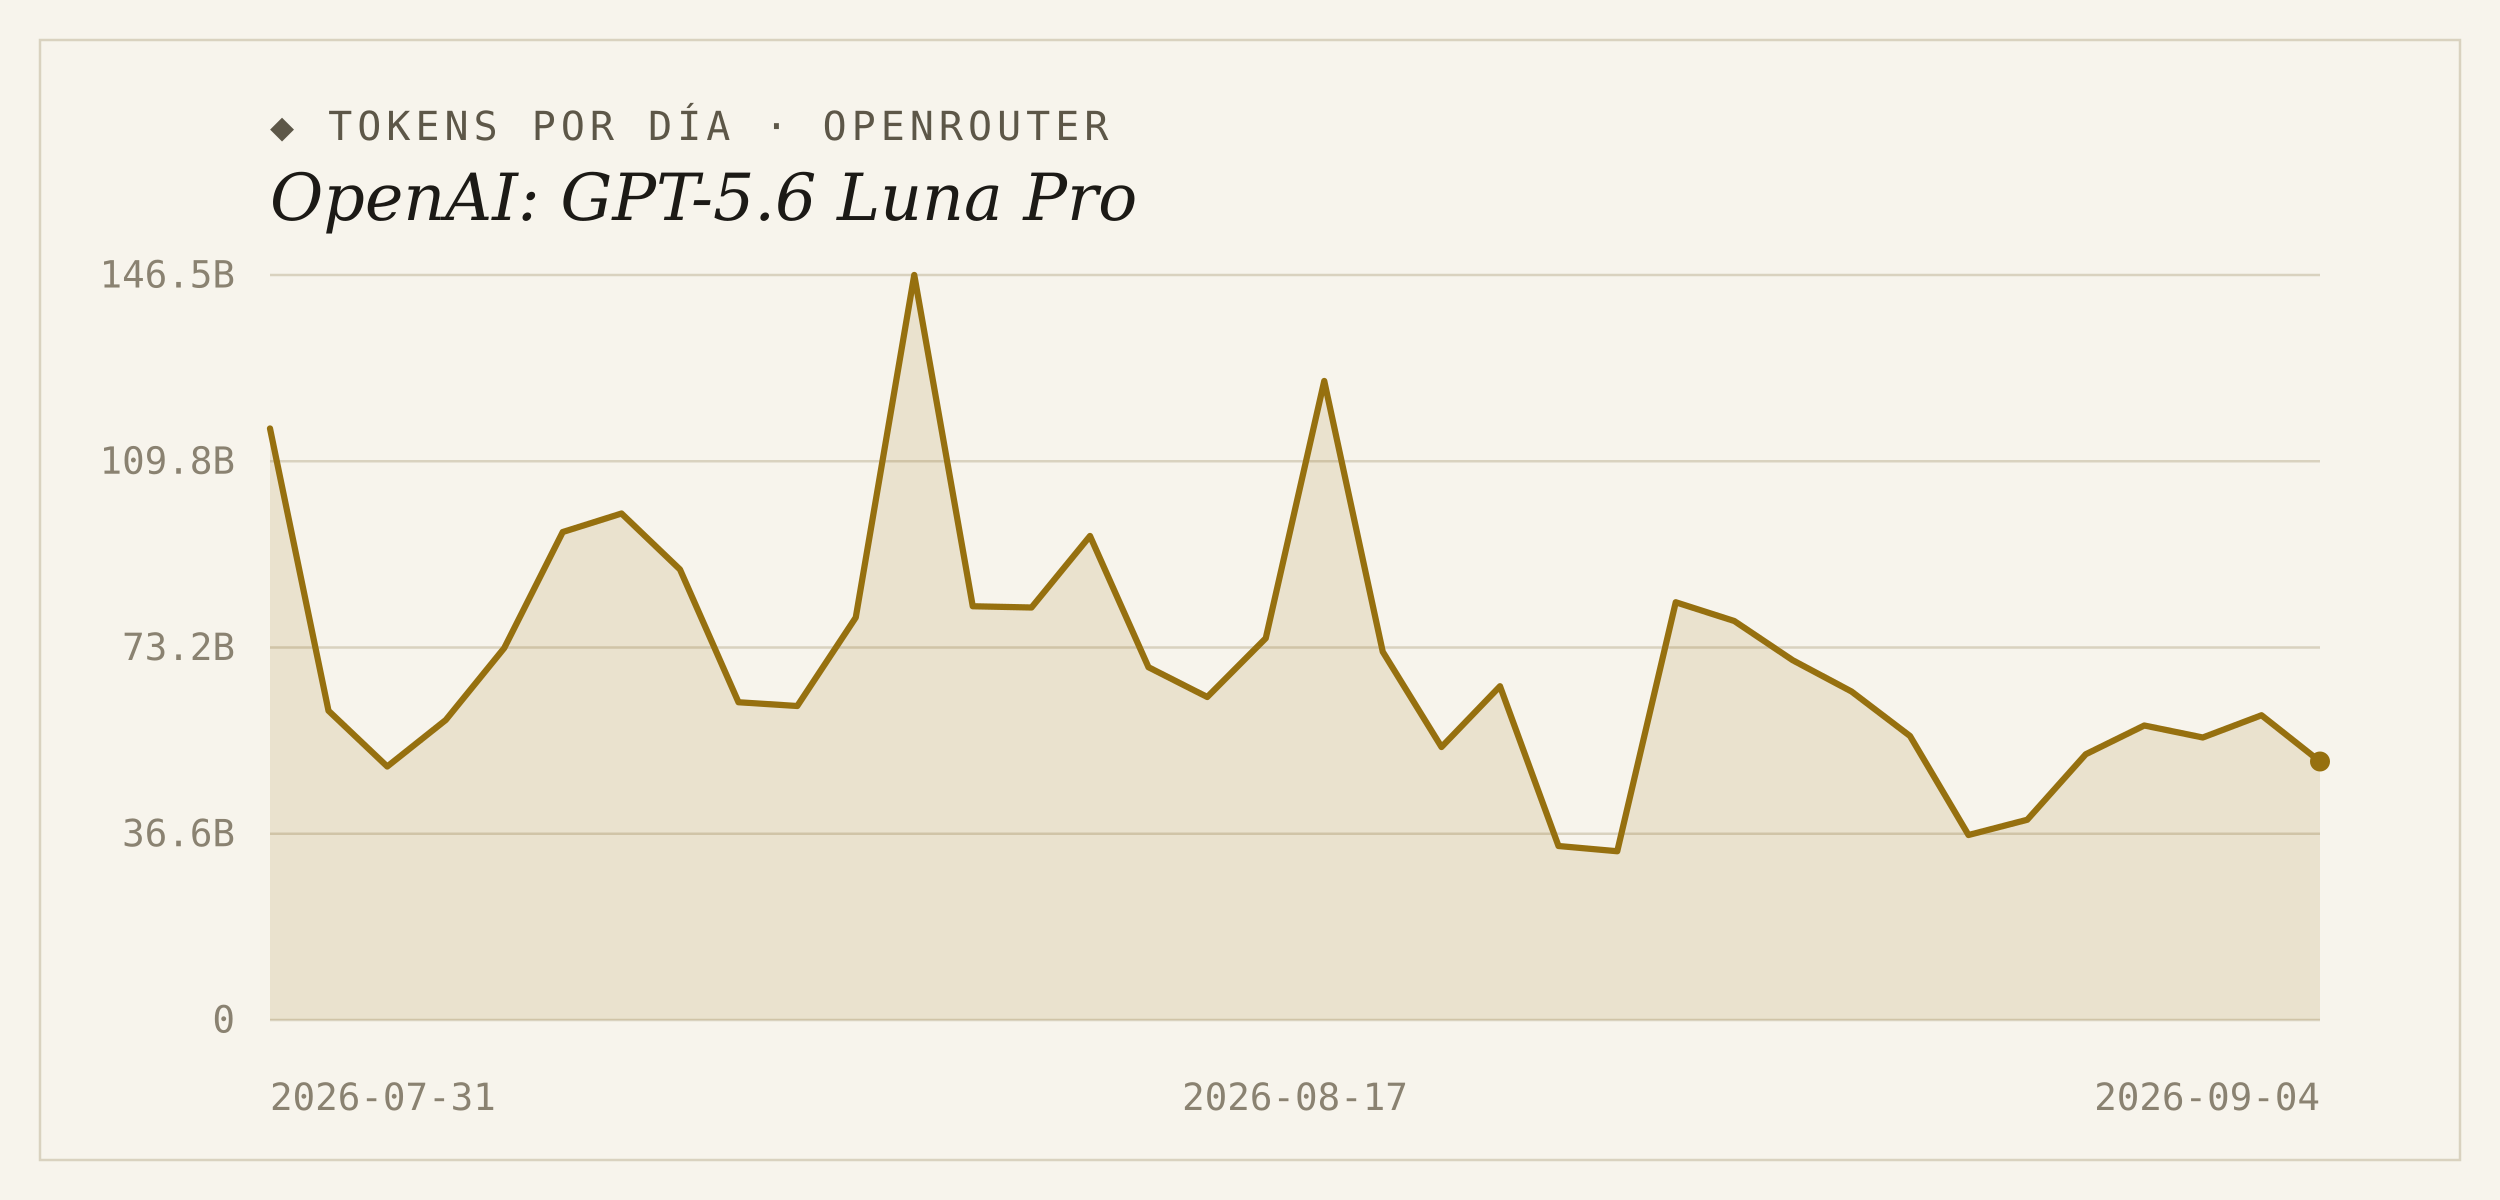
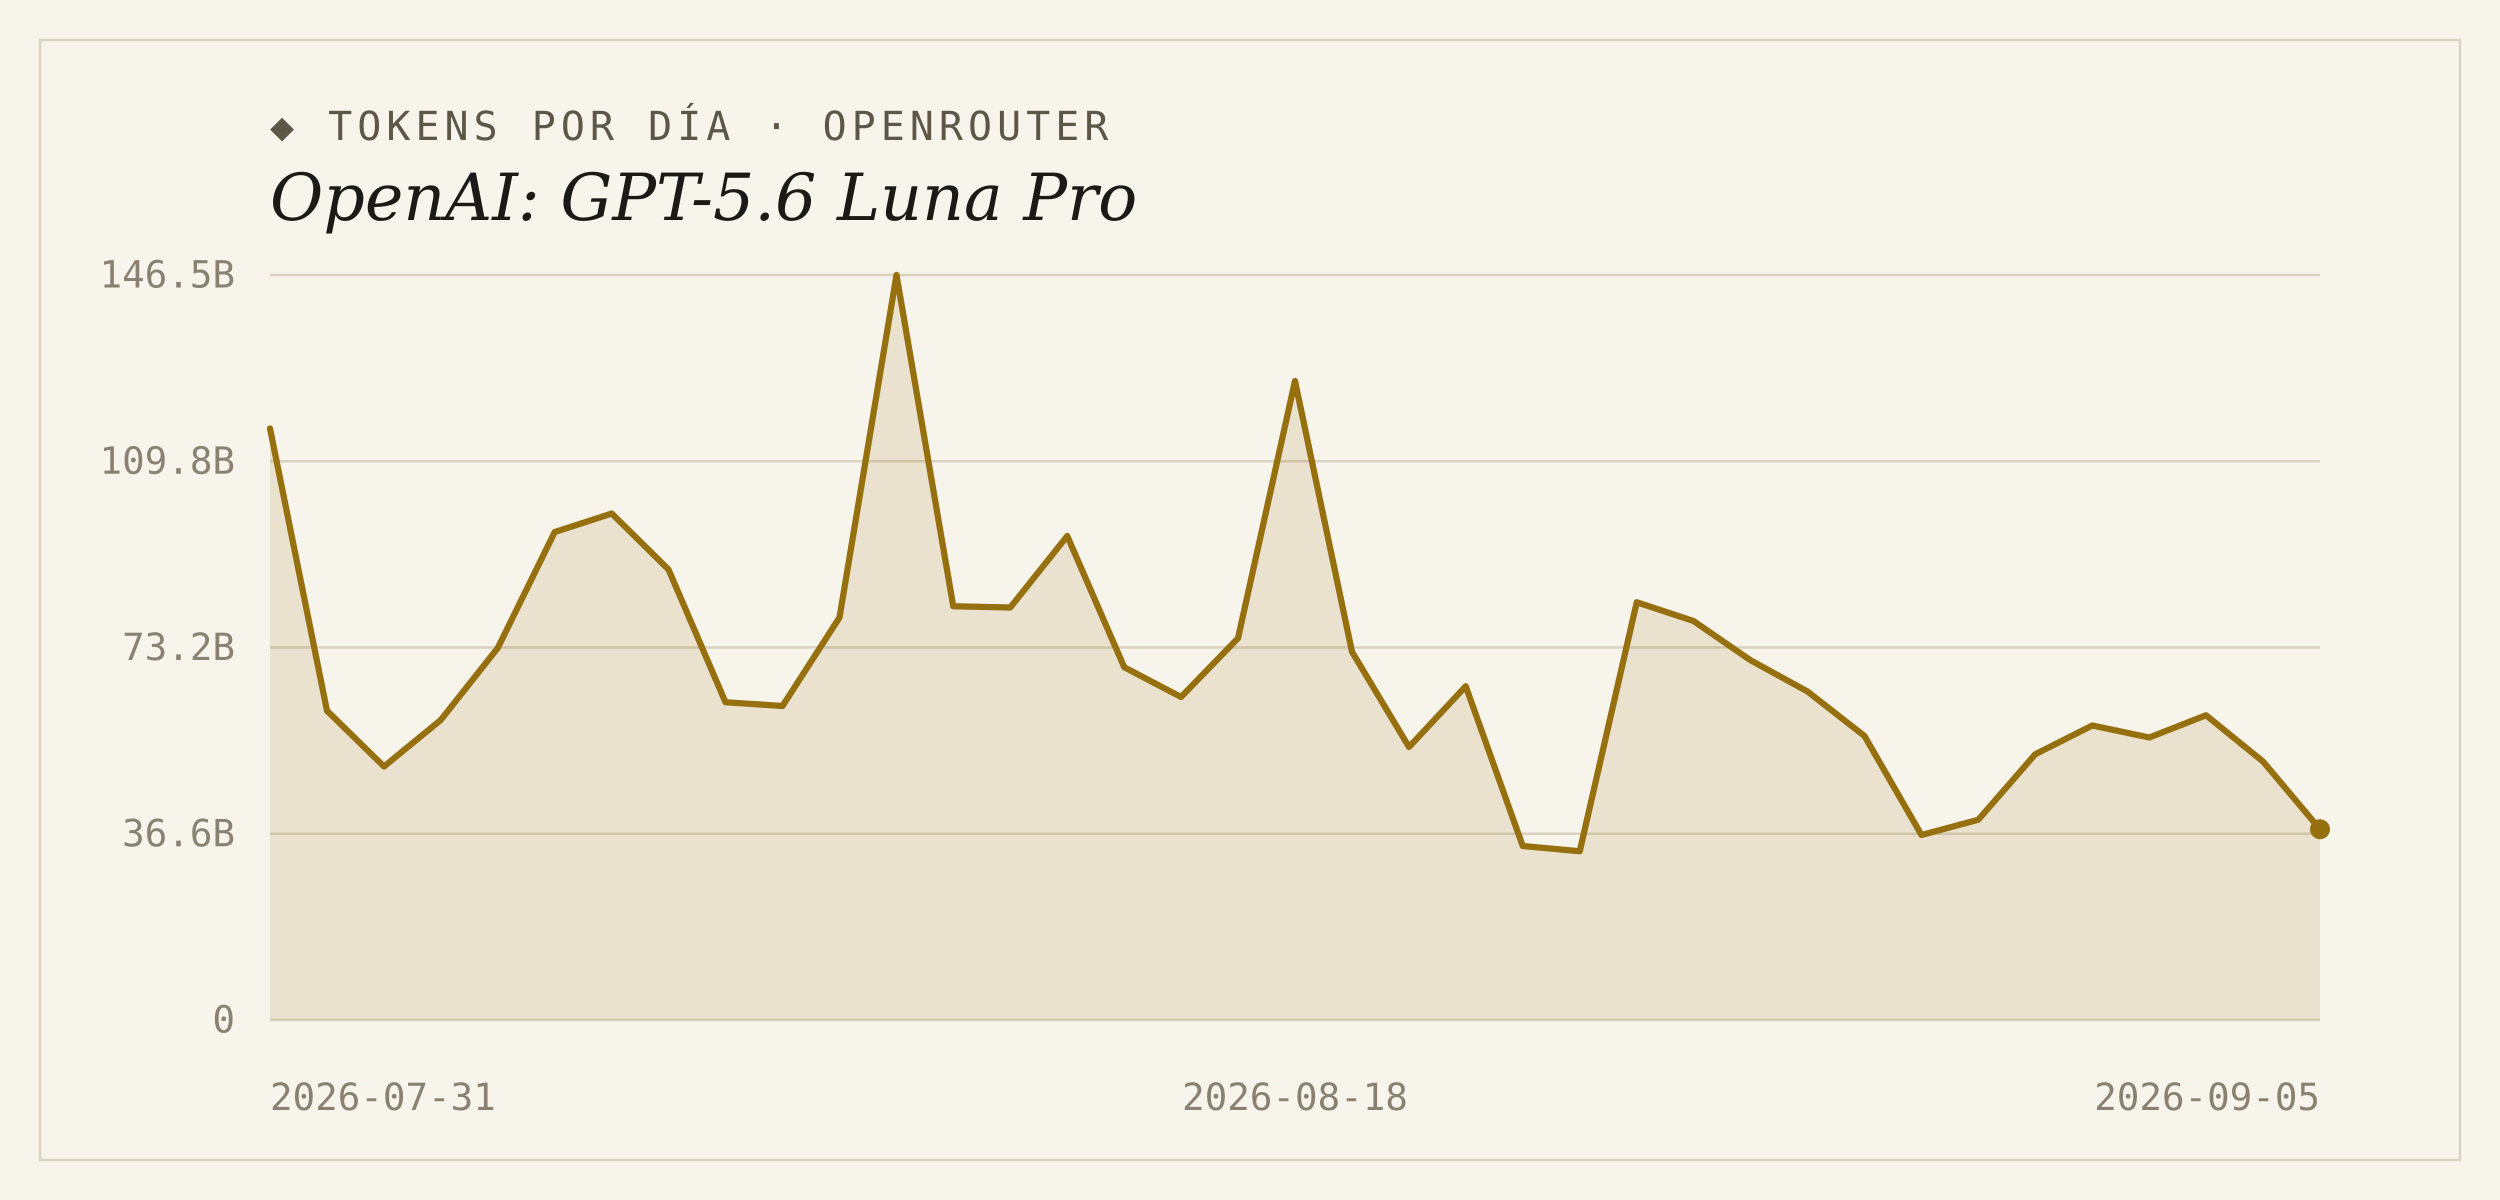
<svg xmlns="http://www.w3.org/2000/svg" width="1000" height="480" viewBox="0 0 1000 480">
  <rect width="1000" height="480" fill="#f7f4ec" />
  <rect x="16" y="16" width="968" height="448" fill="none" stroke="#d9d2bf" stroke-width="1" />
  <text x="108" y="56" font-family="'DejaVu Sans Mono', Consolas, monospace" font-size="16" letter-spacing="2" fill="#5d5748">◆ TOKENS POR DÍA · OPENROUTER</text>
  <text x="108" y="88" font-family="Georgia, 'DejaVu Serif', serif" font-size="26" font-style="italic" fill="#1c1a16">OpenAI: GPT-5.6 Luna Pro</text>
  <line x1="108" y1="408.0" x2="928" y2="408.0" stroke="#d9d2bf" stroke-width="1" />
  <text x="94" y="413" text-anchor="end" font-family="'DejaVu Sans Mono', Consolas, monospace" font-size="15" fill="#8a8271">0</text>
  <line x1="108" y1="333.5" x2="928" y2="333.5" stroke="#d9d2bf" stroke-width="1" />
  <text x="94" y="338.5" text-anchor="end" font-family="'DejaVu Sans Mono', Consolas, monospace" font-size="15" fill="#8a8271">36.6B</text>
  <line x1="108" y1="259.0" x2="928" y2="259.0" stroke="#d9d2bf" stroke-width="1" />
  <text x="94" y="264" text-anchor="end" font-family="'DejaVu Sans Mono', Consolas, monospace" font-size="15" fill="#8a8271">73.2B</text>
  <line x1="108" y1="184.5" x2="928" y2="184.5" stroke="#d9d2bf" stroke-width="1" />
  <text x="94" y="189.5" text-anchor="end" font-family="'DejaVu Sans Mono', Consolas, monospace" font-size="15" fill="#8a8271">109.8B</text>
  <line x1="108" y1="110.0" x2="928" y2="110.0" stroke="#d9d2bf" stroke-width="1" />
  <text x="94" y="115" text-anchor="end" font-family="'DejaVu Sans Mono', Consolas, monospace" font-size="15" fill="#8a8271">146.5B</text>
-   <path d="M 108,408.0 L 108.0,171.4 L 131.4,284.3 L 154.9,306.6 L 178.3,288.0 L 201.7,259.2 L 225.1,212.8 L 248.6,205.4 L 272.0,227.8 L 295.4,280.9 L 318.9,282.4 L 342.3,247.0 L 365.7,110.0 L 389.1,242.5 L 412.6,243.0 L 436.0,214.4 L 459.4,266.9 L 482.9,278.8 L 506.3,255.3 L 529.7,152.4 L 553.1,260.7 L 576.6,298.8 L 600.0,274.5 L 623.4,338.4 L 646.9,340.5 L 670.3,240.9 L 693.7,248.4 L 717.1,264.1 L 740.6,276.6 L 764.0,294.4 L 787.4,334.0 L 810.9,327.9 L 834.3,301.7 L 857.7,290.2 L 881.1,295.0 L 904.6,286.1 L 928.0,304.6 L 928.0,408.0 Z" fill="#96700f" fill-opacity="0.14" />
-   <polyline points="108.0,171.4 131.4,284.3 154.9,306.6 178.3,288.0 201.7,259.2 225.1,212.8 248.6,205.4 272.0,227.8 295.4,280.9 318.9,282.4 342.3,247.0 365.7,110.0 389.1,242.5 412.6,243.0 436.0,214.4 459.4,266.9 482.9,278.8 506.3,255.3 529.7,152.4 553.1,260.7 576.6,298.8 600.0,274.5 623.4,338.4 646.9,340.5 670.3,240.9 693.7,248.4 717.1,264.1 740.6,276.6 764.0,294.4 787.4,334.0 810.9,327.9 834.3,301.7 857.7,290.2 881.1,295.0 904.6,286.1 928.0,304.6" fill="none" stroke="#96700f" stroke-width="2.5" stroke-linejoin="round" stroke-linecap="round" />
-   <circle cx="928.0" cy="304.6" r="4" fill="#96700f" />
+   <path d="M 108,408.0 L 108.0,171.4 L 130.8,284.3 L 153.6,306.6 L 176.3,288.0 L 199.1,259.2 L 221.9,212.8 L 244.7,205.4 L 267.4,227.8 L 290.2,280.9 L 313.0,282.4 L 335.8,247.0 L 358.6,110.0 L 381.3,242.5 L 404.1,243.0 L 426.9,214.4 L 449.7,266.9 L 472.4,278.8 L 495.2,255.3 L 518.0,152.4 L 540.8,260.7 L 563.6,298.8 L 586.3,274.5 L 609.1,338.4 L 631.9,340.5 L 654.7,240.9 L 677.4,248.4 L 700.2,264.1 L 723.0,276.6 L 745.8,294.4 L 768.6,334.0 L 791.3,327.9 L 814.1,301.7 L 836.9,290.2 L 859.7,295.0 L 882.4,286.1 L 905.2,304.6 L 928.0,331.7 L 928.0,408.0 Z" fill="#96700f" fill-opacity="0.14" />
+   <polyline points="108.0,171.4 130.8,284.3 153.6,306.6 176.3,288.0 199.1,259.2 221.9,212.8 244.7,205.4 267.4,227.8 290.2,280.9 313.0,282.4 335.8,247.0 358.6,110.0 381.3,242.5 404.1,243.0 426.9,214.4 449.7,266.9 472.4,278.8 495.2,255.3 518.0,152.4 540.8,260.7 563.6,298.8 586.3,274.5 609.1,338.4 631.9,340.5 654.7,240.9 677.4,248.4 700.2,264.1 723.0,276.6 745.8,294.4 768.6,334.0 791.3,327.9 814.1,301.7 836.9,290.2 859.7,295.0 882.4,286.1 905.2,304.6 928.0,331.7" fill="none" stroke="#96700f" stroke-width="2.5" stroke-linejoin="round" stroke-linecap="round" />
+   <circle cx="928.0" cy="331.7" r="4" fill="#96700f" />
  <text x="108" y="444" text-anchor="start" font-family="'DejaVu Sans Mono', Consolas, monospace" font-size="15" fill="#8a8271">2026-07-31</text>
-   <text x="518" y="444" text-anchor="middle" font-family="'DejaVu Sans Mono', Consolas, monospace" font-size="15" fill="#8a8271">2026-08-17</text>
-   <text x="928" y="444" text-anchor="end" font-family="'DejaVu Sans Mono', Consolas, monospace" font-size="15" fill="#8a8271">2026-09-04</text>
+   <text x="518" y="444" text-anchor="middle" font-family="'DejaVu Sans Mono', Consolas, monospace" font-size="15" fill="#8a8271">2026-08-18</text>
+   <text x="928" y="444" text-anchor="end" font-family="'DejaVu Sans Mono', Consolas, monospace" font-size="15" fill="#8a8271">2026-09-05</text>
</svg>
